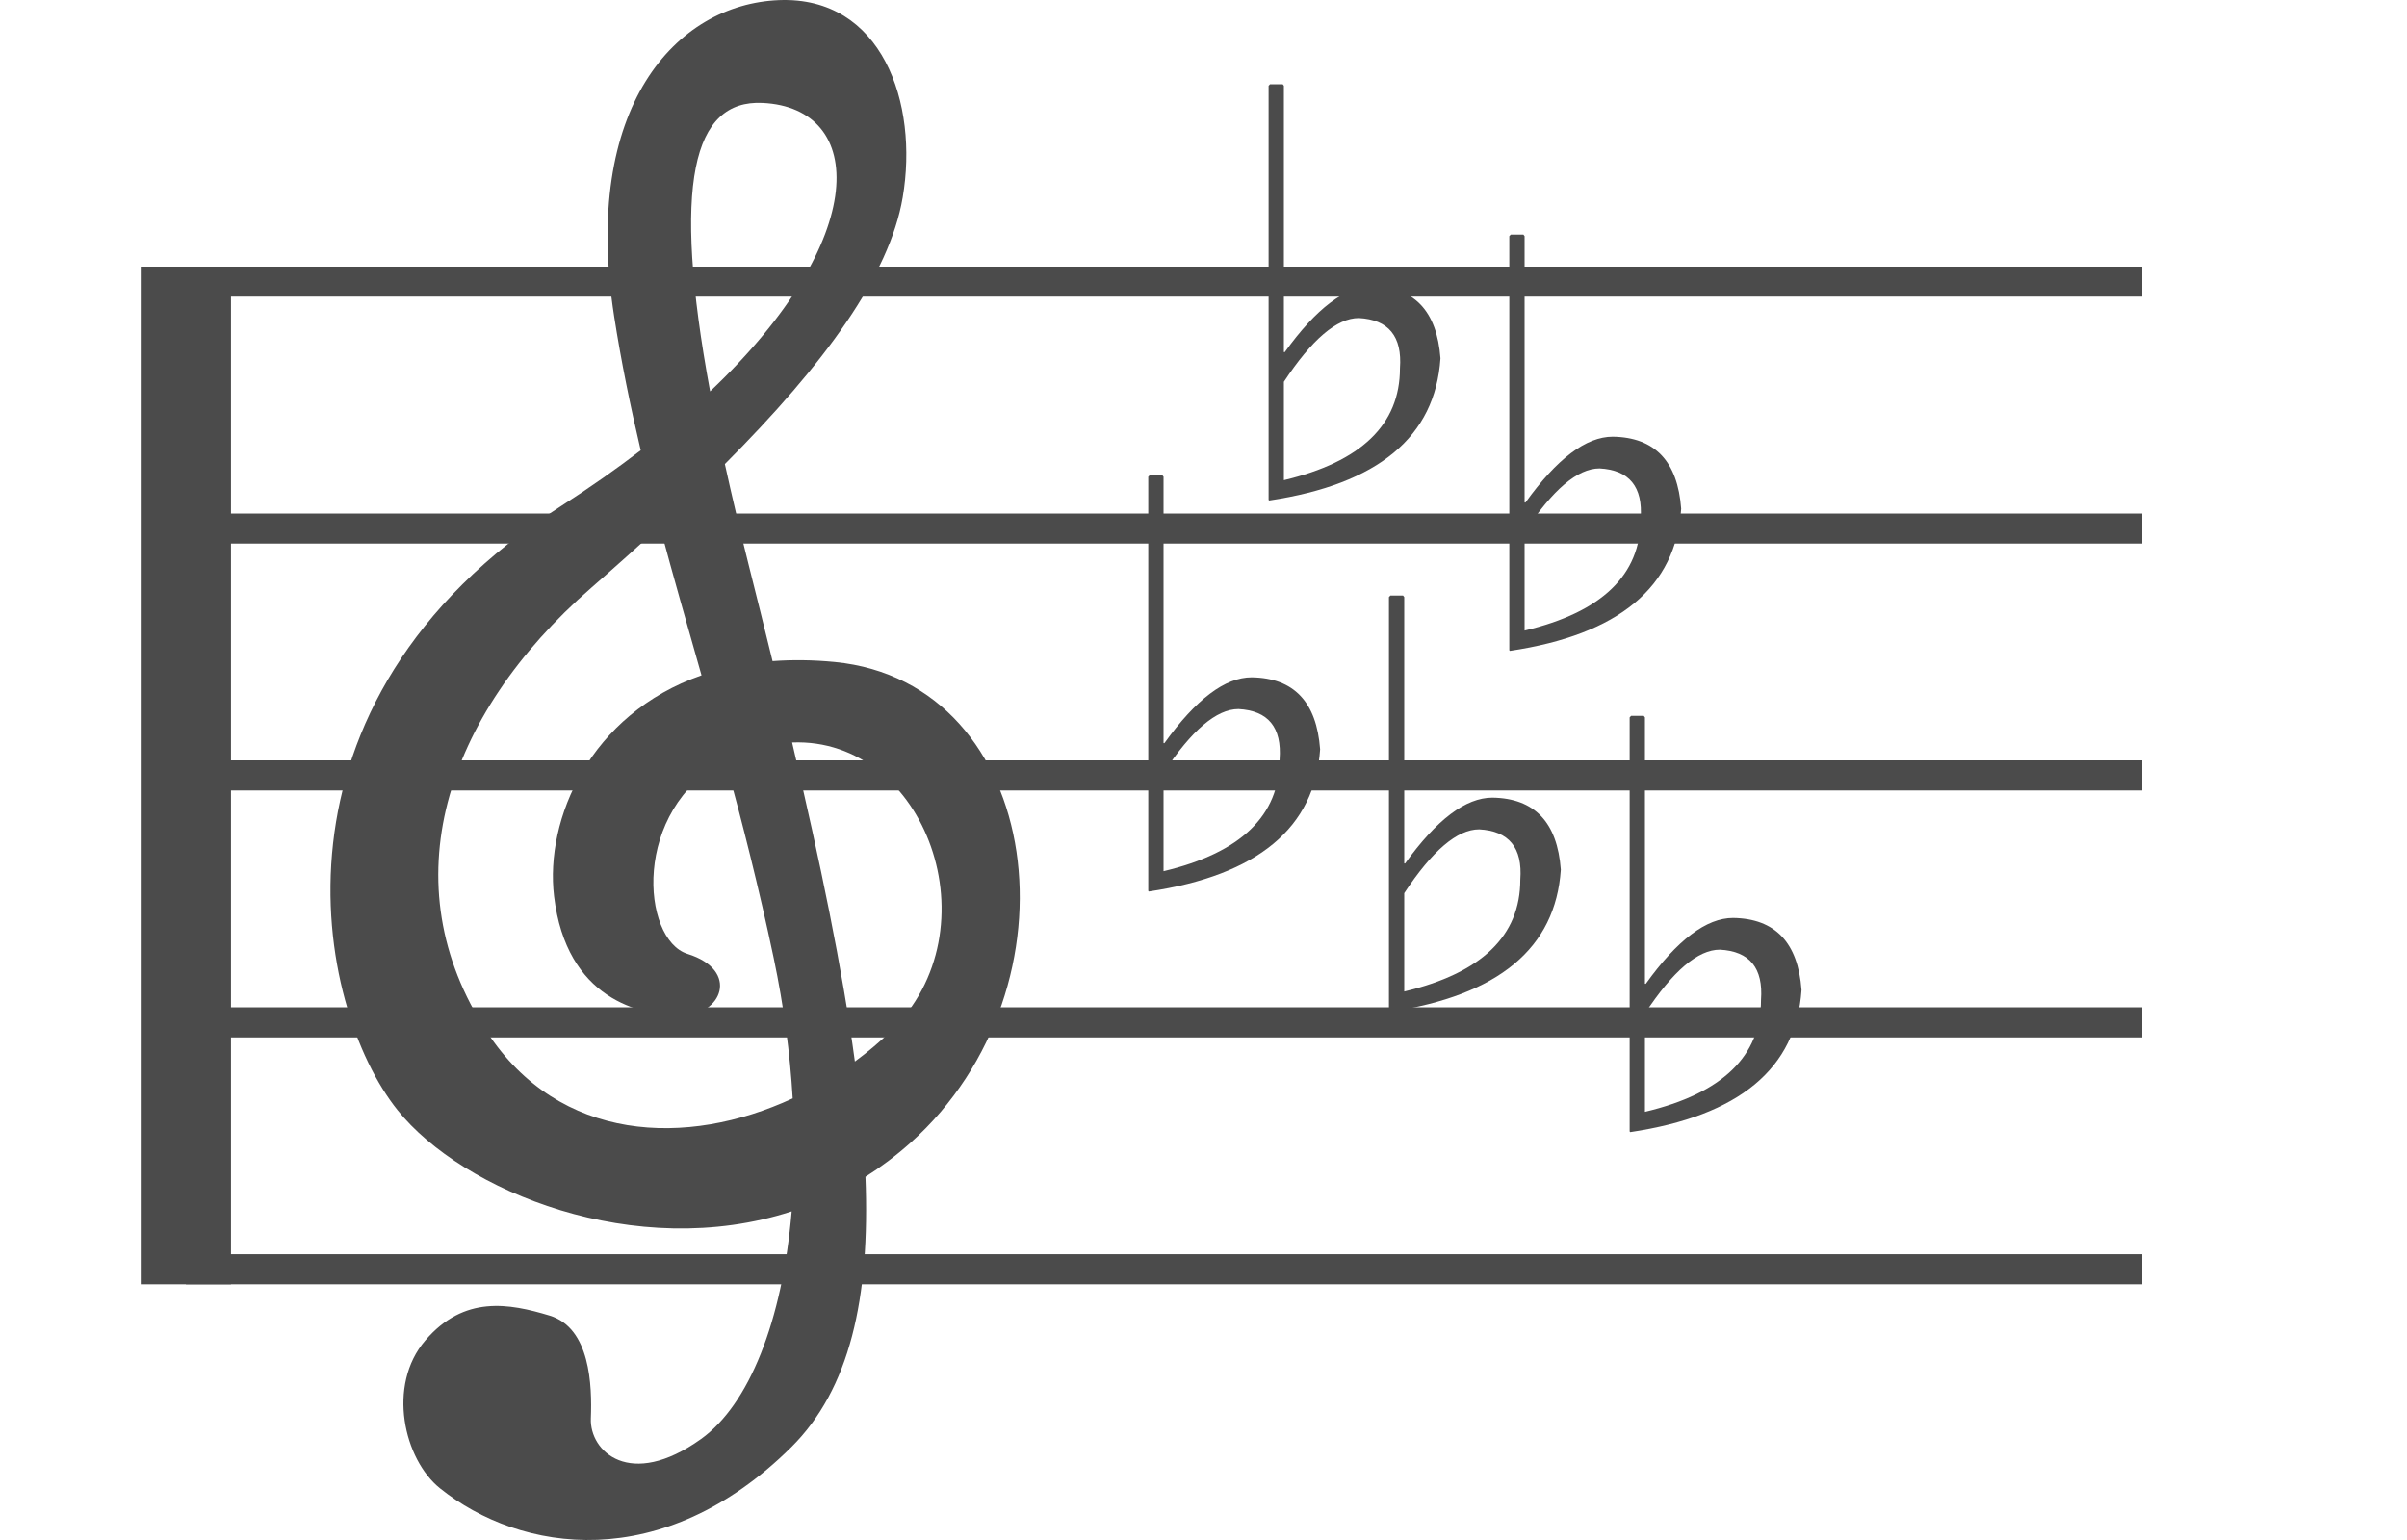
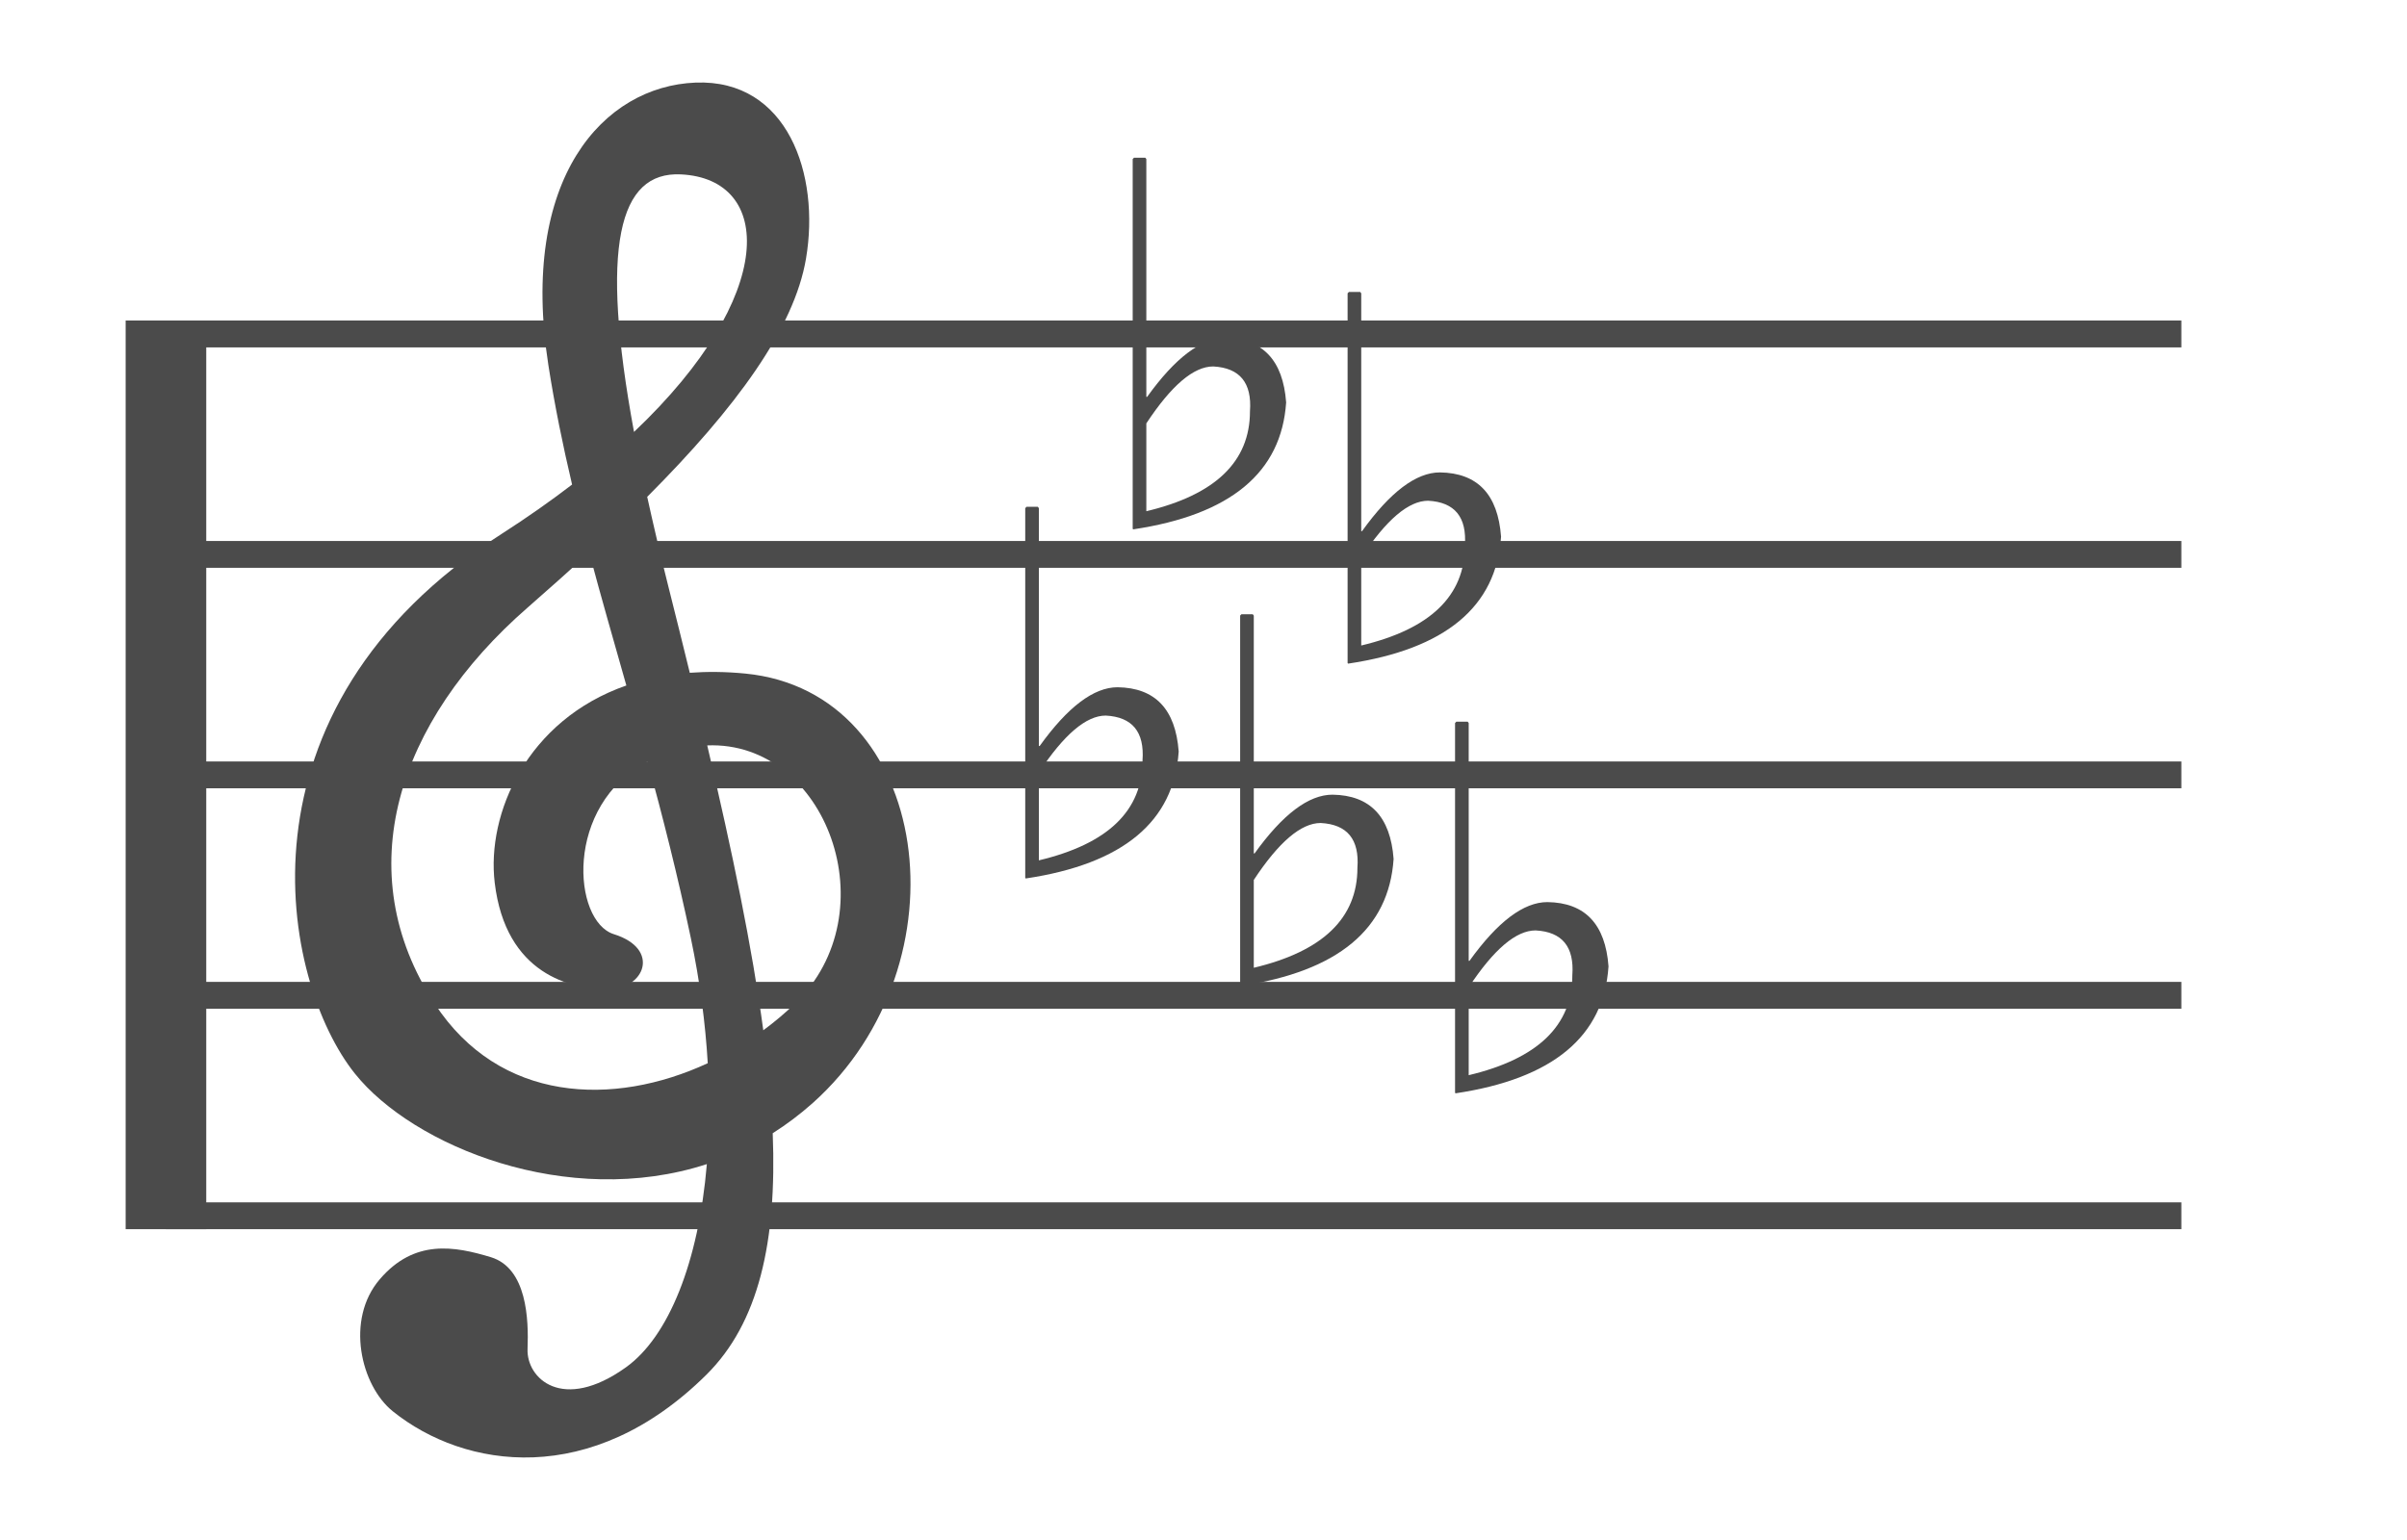
- <svg xmlns="http://www.w3.org/2000/svg" version="1.1" id="_x32_" x="0px" y="0px" viewBox="0 0 800 512" style="width: 800px; height: 512px; opacity: 1;" xml:space="preserve">
+ <svg xmlns="http://www.w3.org/2000/svg" version="1.1" id="_x32_" x="0px" y="0px" viewBox="0 0 896 512" style="width: 800px; height: 512px; opacity: 1;" xml:space="preserve">
  <style type="text/css">


        .treble_clef {
            fill: #4B4B4B;
        }

        .line {
            stroke: #4B4B4B;
        }
    </style>
  <g>
    <path class="treble_clef" d="M277.466,220.094c-7.37-0.72-14.253-0.769-20.695-0.295c-2.576-10.568-5.28-21.382-8.069-32.507   c-2.949-11.779-5.534-22.74-7.783-33.006c33.218-33.292,54.707-62.83,59.104-88.646c5.362-31.428-6.904-66.96-41.129-65.603   c-34.221,1.374-65.66,35.525-54.756,105.242c2.36,15.084,5.374,29.808,8.818,44.433c-7.975,6.11-16.748,12.286-26.352,18.454   c-102.404,65.587-81.836,166.732-54.482,200.899c21.591,27.002,79.141,50.56,131.002,33.685   c-3.084,36.515-14.209,64.277-30.123,75.672c-23.644,16.924-37.063,4.098-36.621-6.838c0.434-10.945-0.176-30.078-13.677-34.184   c-13.518-4.09-28.434-6.822-41.321,8.222c-12.912,15.018-7.064,39.631,4.851,49.185c26.781,21.505,73.979,28.728,116.735-13.644   c19.423-19.255,26.278-49.39,24.675-89.914c5.108-3.231,10.094-6.969,14.9-11.247C360.647,328.069,346.909,226.915,277.466,220.094   z M253.441,34.213c34.327,1.637,36.409,44.876-17.431,95.902C223.192,60.749,230.333,33.101,253.441,34.213z M161.855,343.095   c-32.212-49.202-14.106-105.185,34.585-147.606c8-6.978,15.636-13.808,22.879-20.499c4.344,16.277,9.059,32.67,13.84,49.538   c-37.071,12.908-52.09,47.803-49.002,73.464c4.098,34.184,28.494,39.664,42.163,39.664c13.673,0,19.718-15.051,2.18-20.523   c-15.3-4.769-18.675-47.894,12.568-64.335c5.636,20.662,11.162,42.355,16.078,65.701c3.39,16.139,5.44,31.812,6.315,46.675   C228.219,381.515,185.921,379.879,161.855,343.095z M284.133,352.919c-4.156-30.879-11.493-66.299-20.867-106.077   c44.335-1.816,67.922,62.233,32.544,96.253C292.161,346.604,288.239,349.892,284.133,352.919z" />
    <path d="M61.777,88.63 L61.777,426.99" fill="none" class="line" stroke-width="30" stroke-opacity="1.00" stroke-linejoin="round" />
-     <path d="M61.777,175.72 L712,175.72" fill="none" class="line" stroke-width="10" stroke-opacity="1.00" stroke-linejoin="round" />
-     <path d="M61.777,257.81 L712,257.81" fill="none" class="line" stroke-width="10" stroke-opacity="1.00" stroke-linejoin="round" />
-     <path d="M61.777,339.9 L712,339.9" fill="none" class="line" stroke-width="10" stroke-opacity="1.00" stroke-linejoin="round" />
-     <path d="M61.777,93.63 L712,93.63" fill="none" class="line" stroke-width="10" stroke-opacity="1.00" stroke-linejoin="round" />
-     <path d="M61.777,421.99 L712,421.99" fill="none" class="line" stroke-width="10" stroke-opacity="1.00" stroke-linejoin="round" />
+     <path d="M61.777,175.72 L812,175.72" fill="none" class="line" stroke-width="10" stroke-opacity="1.00" stroke-linejoin="round" />
+     <path d="M61.777,257.81 L812,257.81" fill="none" class="line" stroke-width="10" stroke-opacity="1.00" stroke-linejoin="round" />
+     <path d="M61.777,339.9 L812,339.9" fill="none" class="line" stroke-width="10" stroke-opacity="1.00" stroke-linejoin="round" />
+     <path d="M61.777,93.63 L812,93.63" fill="none" class="line" stroke-width="10" stroke-opacity="1.00" stroke-linejoin="round" />
+     <path d="M61.777,421.99 L812,421.99" fill="none" class="line" stroke-width="10" stroke-opacity="1.00" stroke-linejoin="round" />
  </g>
  <g>
    <style>
            .sharp-key {
                fill: #4B4B4B;
                font-size: 180px;
                font-weight: 900;
                font-family:  "Courier New", Consolas, monospace;
            }

            .key {
                fill: #4B4B4B;
                font-size: 200px;
                font-weight: 900;
                font-family:  "Courier New", Consolas, monospace;
            }
        </style>
    <text class="key" x="350" y="300">♭</text>
    <text class="key" x="390" y="170">♭</text>
    <text class="key" x="430" y="340">♭</text>
    <text class="key" x="470" y="220">♭</text>
    <text class="key" x="510" y="380">♭</text>
  </g>
</svg>
